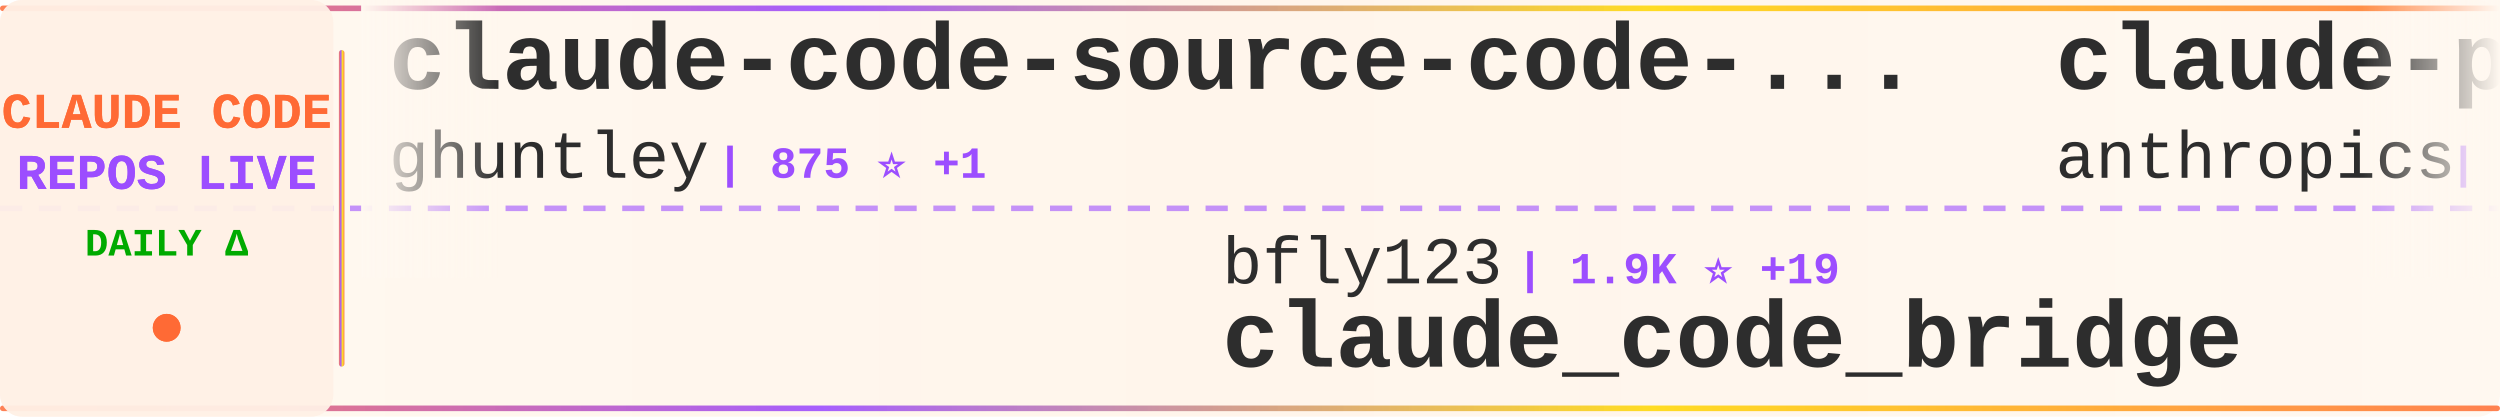
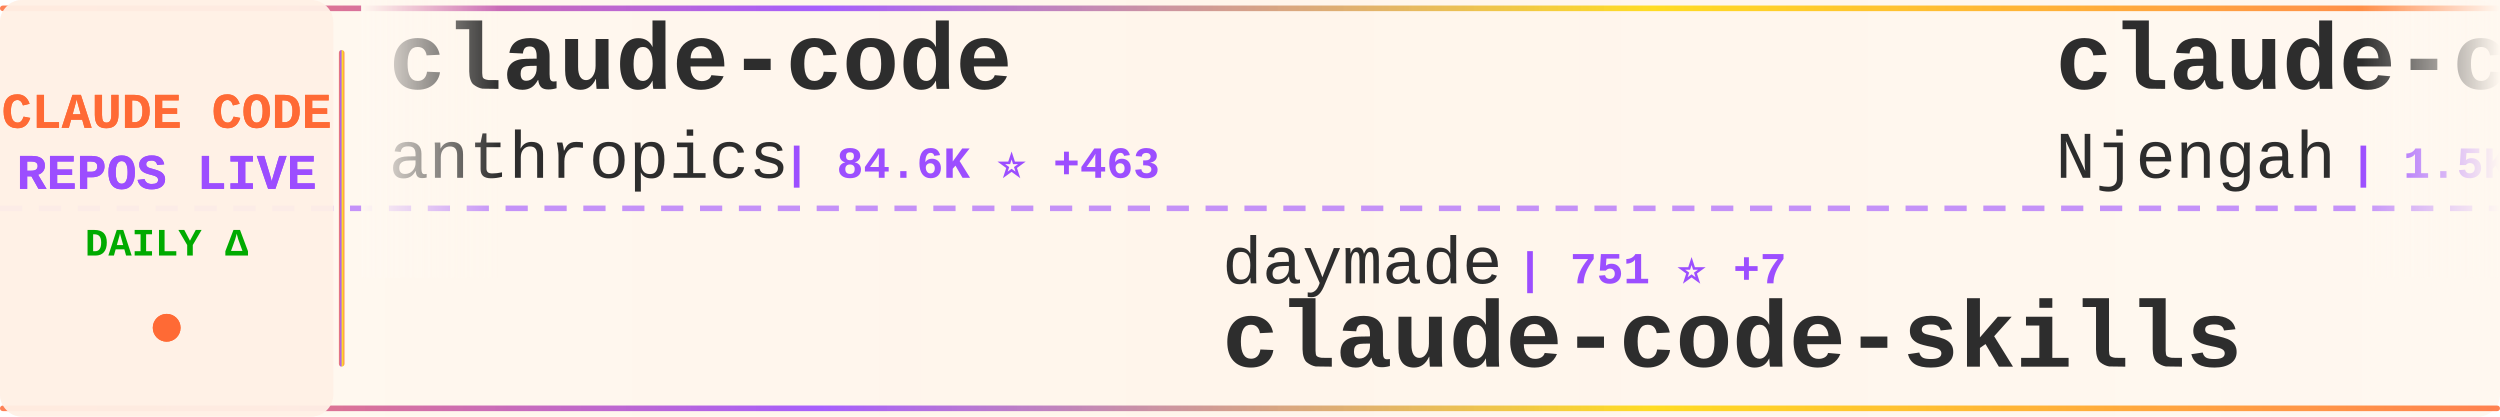
<svg xmlns="http://www.w3.org/2000/svg" width="900" height="150">
  <defs>
    <linearGradient id="tickerBg" x1="0%" y1="0%" x2="100%" y2="0%">
      <stop offset="0%" style="stop-color:#fff8f0;stop-opacity:0.98" />
      <stop offset="50%" style="stop-color:#fff5eb;stop-opacity:1" />
      <stop offset="100%" style="stop-color:#fff8f0;stop-opacity:0.98" />
    </linearGradient>
    <linearGradient id="borderGrad" x1="0%" y1="0%" x2="100%" y2="0%">
      <stop offset="0%" style="stop-color:#FF6B35;stop-opacity:0.85">
        <animate attributeName="stop-opacity" values="0.85;1;0.85" dur="2s" repeatCount="indefinite" />
      </stop>
      <stop offset="33%" style="stop-color:#9C4EFF;stop-opacity:0.9">
        <animate attributeName="stop-opacity" values="0.9;1;0.9" dur="2.2s" repeatCount="indefinite" />
      </stop>
      <stop offset="66%" style="stop-color:#FFD700;stop-opacity:0.85">
        <animate attributeName="stop-opacity" values="0.85;1;0.85" dur="1.8s" repeatCount="indefinite" />
      </stop>
      <stop offset="100%" style="stop-color:#FF6B35;stop-opacity:0.85">
        <animate attributeName="stop-opacity" values="0.85;1;0.85" dur="2s" repeatCount="indefinite" />
      </stop>
    </linearGradient>
    <filter id="textGlow">
      <feGaussianBlur stdDeviation="0.15" result="coloredBlur" />
      <feMerge>
        <feMergeNode in="coloredBlur" />
        <feMergeNode in="SourceGraphic" />
      </feMerge>
    </filter>
    <filter id="metricGlow">
      <feGaussianBlur stdDeviation="0.2" result="coloredBlur" />
      <feMerge>
        <feMergeNode in="coloredBlur" />
        <feMergeNode in="SourceGraphic" />
      </feMerge>
    </filter>
    <linearGradient id="leftFade" x1="0%" y1="0%" x2="100%" y2="0%">
      <stop offset="0%" style="stop-color:#fff8f0;stop-opacity:1" />
      <stop offset="100%" style="stop-color:#fff8f0;stop-opacity:0" />
    </linearGradient>
    <linearGradient id="rightFade" x1="0%" y1="0%" x2="100%" y2="0%">
      <stop offset="0%" style="stop-color:#fff8f0;stop-opacity:0" />
      <stop offset="100%" style="stop-color:#fff8f0;stop-opacity:1" />
    </linearGradient>
  </defs>
  <rect width="900" height="150" fill="url(#tickerBg)" rx="8" />
  <rect x="0" y="2" width="900" height="2" fill="url(#borderGrad)" rx="1" />
  <rect x="0" y="146" width="900" height="2" fill="url(#borderGrad)" rx="1" />
  <line x1="0" y1="75" x2="900" y2="75" stroke="#9C4EFF" stroke-width="2" stroke-dasharray="8 6" opacity="0.6" />
  <rect x="0" y="0" width="120" height="150" fill="#fff0e6" opacity="0.95" rx="8" />
  <text x="60" y="46" font-family="'Courier New', monospace" font-size="18" font-weight="bold" fill="#FF6B35" text-anchor="middle" filter="url(#textGlow)">
    CLAUDE CODE
  </text>
  <text x="60" y="68" font-family="'Courier New', monospace" font-size="18" font-weight="bold" fill="#9C4EFF" text-anchor="middle" filter="url(#textGlow)">
    REPOS LIVE
  </text>
  <text x="60" y="92" font-family="'Courier New', monospace" font-size="14" font-weight="bold" fill="#00aa00" text-anchor="middle">
    DAILY Δ
  </text>
  <circle cx="60" cy="118" r="5" fill="#FF6B35" filter="url(#metricGlow)">
    <animate attributeName="r" values="4;6;4" dur="1.5s" repeatCount="indefinite" />
    <animate attributeName="opacity" values="0.6;1;0.6" dur="1.5s" repeatCount="indefinite" />
  </circle>
  <rect x="122" y="18" width="2" height="114" fill="url(#borderGrad)" rx="1" />
  <clipPath id="tickerClip">
    <rect x="130" y="0" width="770" height="150" />
  </clipPath>
  <g clip-path="url(#tickerClip)">
    <g id="tickerItems">
      <animateTransform attributeName="transform" attributeType="XML" type="translate" from="0 0" to="-3000 0" dur="54s" repeatCount="indefinite" />
      <g transform="translate(0, 0)">
-         <text x="140" y="32" font-family="'Courier New', monospace" font-size="34" font-weight="bold" fill="#2d2d2d">claude-code-source-code-...</text>
-         <text x="140" y="64" font-family="'Courier New', monospace" font-size="24" font-weight="normal" fill="#2d2d2d" opacity="1.0">ghuntley</text>
-         <text x="258" y="64" font-family="'Courier New', monospace" font-size="16" font-weight="bold" fill="#9C4EFF"> | 875 ⭐ +1</text>
+         <text x="140" y="32" font-family="'Courier New', monospace" font-size="34" font-weight="bold" fill="#2d2d2d">claude-code</text>
+         <text x="140" y="64" font-family="'Courier New', monospace" font-size="24" font-weight="normal" fill="#2d2d2d" opacity="1.0">anthropics</text>
+         <text x="282" y="64" font-family="'Courier New', monospace" font-size="16" font-weight="bold" fill="#9C4EFF"> | 84.6K ⭐ +463</text>
      </g>
      <g transform="translate(300, 0)">
-         <text x="140" y="102" font-family="'Courier New', monospace" font-size="24" font-weight="normal" fill="#2d2d2d" opacity="1.0">bfly123</text>
-         <text x="246" y="102" font-family="'Courier New', monospace" font-size="16" font-weight="bold" fill="#9C4EFF"> | 1.9K ⭐ +19</text>
-         <text x="140" y="132" font-family="'Courier New', monospace" font-size="34" font-weight="bold" fill="#2d2d2d">claude_code_bridge</text>
+         <text x="140" y="102" font-family="'Courier New', monospace" font-size="24" font-weight="normal" fill="#2d2d2d" opacity="1.0">daymade</text>
+         <text x="246" y="102" font-family="'Courier New', monospace" font-size="16" font-weight="bold" fill="#9C4EFF"> | 751 ⭐ +7</text>
+         <text x="140" y="132" font-family="'Courier New', monospace" font-size="34" font-weight="bold" fill="#2d2d2d">claude-code-skills</text>
      </g>
      <g transform="translate(600, 0)">
-         <text x="140" y="32" font-family="'Courier New', monospace" font-size="34" font-weight="bold" fill="#2d2d2d">claude-plugins-official</text>
-         <text x="140" y="64" font-family="'Courier New', monospace" font-size="24" font-weight="normal" fill="#2d2d2d" opacity="1.0">anthropics</text>
-         <text x="282" y="64" font-family="'Courier New', monospace" font-size="16" font-weight="bold" fill="#9C4EFF"> | 15.3K ⭐ +140</text>
+         <text x="140" y="32" font-family="'Courier New', monospace" font-size="34" font-weight="bold" fill="#2d2d2d">claude-code-cheat-sheet</text>
+         <text x="140" y="64" font-family="'Courier New', monospace" font-size="24" font-weight="normal" fill="#2d2d2d" opacity="1.0">Njengah</text>
+         <text x="246" y="64" font-family="'Courier New', monospace" font-size="16" font-weight="bold" fill="#9C4EFF"> | 1.5K ⭐ +8</text>
      </g>
      <g transform="translate(900, 0)">
-         <text x="140" y="102" font-family="'Courier New', monospace" font-size="24" font-weight="normal" fill="#2d2d2d" opacity="1.0">wanshuiyin</text>
-         <text x="282" y="102" font-family="'Courier New', monospace" font-size="16" font-weight="bold" fill="#9C4EFF"> | 4.7K ⭐ +150</text>
-         <text x="140" y="132" font-family="'Courier New', monospace" font-size="34" font-weight="bold" fill="#2d2d2d">Auto-claude-code-researc...</text>
+         <text x="140" y="102" font-family="'Courier New', monospace" font-size="24" font-weight="normal" fill="#2d2d2d" opacity="1.0">VoltAgent</text>
+         <text x="270" y="102" font-family="'Courier New', monospace" font-size="16" font-weight="bold" fill="#9C4EFF"> | 15.7K ⭐ +124</text>
+         <text x="140" y="132" font-family="'Courier New', monospace" font-size="34" font-weight="bold" fill="#2d2d2d">awesome-claude-code-suba...</text>
      </g>
      <g transform="translate(1200, 0)">
-         <text x="140" y="32" font-family="'Courier New', monospace" font-size="34" font-weight="bold" fill="#2d2d2d">happy</text>
-         <text x="140" y="64" font-family="'Courier New', monospace" font-size="24" font-weight="normal" fill="#2d2d2d" opacity="1.0">slopus</text>
-         <text x="234" y="64" font-family="'Courier New', monospace" font-size="16" font-weight="bold" fill="#9C4EFF"> | 16.6K ⭐ +85</text>
+         <text x="140" y="32" font-family="'Courier New', monospace" font-size="34" font-weight="bold" fill="#2d2d2d">claude-code-proxy</text>
+         <text x="140" y="64" font-family="'Courier New', monospace" font-size="24" font-weight="normal" fill="#2d2d2d" opacity="1.0">1rgs</text>
+         <text x="210" y="64" font-family="'Courier New', monospace" font-size="16" font-weight="bold" fill="#9C4EFF"> | 3.3K ⭐ +7</text>
      </g>
      <g transform="translate(1500, 0)">
-         <text x="140" y="102" font-family="'Courier New', monospace" font-size="24" font-weight="normal" fill="#2d2d2d" opacity="1.0">rohitg00</text>
-         <text x="258" y="102" font-family="'Courier New', monospace" font-size="16" font-weight="bold" fill="#9C4EFF"> | 944 ⭐ +8</text>
-         <text x="140" y="132" font-family="'Courier New', monospace" font-size="34" font-weight="bold" fill="#2d2d2d">awesome-claude-code-tool...</text>
+         <text x="140" y="102" font-family="'Courier New', monospace" font-size="24" font-weight="normal" fill="#2d2d2d" opacity="1.0">sugyan</text>
+         <text x="234" y="102" font-family="'Courier New', monospace" font-size="16" font-weight="bold" fill="#9C4EFF"> | 989 ⭐ +3</text>
+         <text x="140" y="132" font-family="'Courier New', monospace" font-size="34" font-weight="bold" fill="#2d2d2d">claude-code-webui</text>
      </g>
      <g transform="translate(1800, 0)">
-         <text x="140" y="32" font-family="'Courier New', monospace" font-size="34" font-weight="bold" fill="#2d2d2d">claude-code-security-rev...</text>
-         <text x="140" y="64" font-family="'Courier New', monospace" font-size="24" font-weight="normal" fill="#2d2d2d" opacity="1.0">anthropics</text>
-         <text x="282" y="64" font-family="'Courier New', monospace" font-size="16" font-weight="bold" fill="#9C4EFF"> | 4.1K ⭐ +16</text>
+         <text x="140" y="32" font-family="'Courier New', monospace" font-size="34" font-weight="bold" fill="#2d2d2d">claude-code-best-practic...</text>
+         <text x="140" y="64" font-family="'Courier New', monospace" font-size="24" font-weight="normal" fill="#2d2d2d" opacity="1.0">shanraisshan</text>
+         <text x="306" y="64" font-family="'Courier New', monospace" font-size="16" font-weight="bold" fill="#9C4EFF"> | 26.1K ⭐ +1.7K</text>
      </g>
      <g transform="translate(2100, 0)">
-         <text x="140" y="102" font-family="'Courier New', monospace" font-size="24" font-weight="normal" fill="#2d2d2d" opacity="1.0">Yuyz0112</text>
-         <text x="258" y="102" font-family="'Courier New', monospace" font-size="16" font-weight="bold" fill="#9C4EFF"> | 2.3K ⭐ +11</text>
-         <text x="140" y="132" font-family="'Courier New', monospace" font-size="34" font-weight="bold" fill="#2d2d2d">claude-code-reverse</text>
+         <text x="140" y="102" font-family="'Courier New', monospace" font-size="24" font-weight="normal" fill="#2d2d2d" opacity="1.0">siteboon</text>
+         <text x="258" y="102" font-family="'Courier New', monospace" font-size="16" font-weight="bold" fill="#9C4EFF"> | 9.2K ⭐ +50</text>
+         <text x="140" y="132" font-family="'Courier New', monospace" font-size="34" font-weight="bold" fill="#2d2d2d">claudecodeui</text>
      </g>
      <g transform="translate(2400, 0)">
-         <text x="140" y="32" font-family="'Courier New', monospace" font-size="34" font-weight="bold" fill="#2d2d2d">awesome-claude-code-suba...</text>
-         <text x="140" y="64" font-family="'Courier New', monospace" font-size="24" font-weight="normal" fill="#2d2d2d" opacity="1.0">VoltAgent</text>
-         <text x="270" y="64" font-family="'Courier New', monospace" font-size="16" font-weight="bold" fill="#9C4EFF"> | 15.6K ⭐ +97</text>
+         <text x="140" y="32" font-family="'Courier New', monospace" font-size="34" font-weight="bold" fill="#2d2d2d">opencode</text>
+         <text x="140" y="64" font-family="'Courier New', monospace" font-size="24" font-weight="normal" fill="#2d2d2d" opacity="1.0">anomalyco</text>
+         <text x="270" y="64" font-family="'Courier New', monospace" font-size="16" font-weight="bold" fill="#9C4EFF"> | 133.0K ⭐ +649</text>
      </g>
      <g transform="translate(2700, 0)">
-         <text x="140" y="102" font-family="'Courier New', monospace" font-size="24" font-weight="normal" fill="#2d2d2d" opacity="1.0">Njengah</text>
-         <text x="246" y="102" font-family="'Courier New', monospace" font-size="16" font-weight="bold" fill="#9C4EFF"> | 1.5K ⭐ +2</text>
-         <text x="140" y="132" font-family="'Courier New', monospace" font-size="34" font-weight="bold" fill="#2d2d2d">claude-code-cheat-sheet</text>
+         <text x="140" y="102" font-family="'Courier New', monospace" font-size="24" font-weight="normal" fill="#2d2d2d" opacity="1.0">affaan-m</text>
+         <text x="258" y="102" font-family="'Courier New', monospace" font-size="16" font-weight="bold" fill="#9C4EFF"> | 119.8K ⭐ +3.4K</text>
+         <text x="140" y="132" font-family="'Courier New', monospace" font-size="34" font-weight="bold" fill="#2d2d2d">everything-claude-code</text>
      </g>
      <g transform="translate(3000, 0)">
-         <text x="140" y="32" font-family="'Courier New', monospace" font-size="34" font-weight="bold" fill="#2d2d2d">claude-code-source-code-...</text>
-         <text x="140" y="64" font-family="'Courier New', monospace" font-size="24" font-weight="normal" fill="#2d2d2d" opacity="1.0">ghuntley</text>
-         <text x="258" y="64" font-family="'Courier New', monospace" font-size="16" font-weight="bold" fill="#9C4EFF"> | 875 ⭐ +1</text>
+         <text x="140" y="32" font-family="'Courier New', monospace" font-size="34" font-weight="bold" fill="#2d2d2d">claude-code</text>
+         <text x="140" y="64" font-family="'Courier New', monospace" font-size="24" font-weight="normal" fill="#2d2d2d" opacity="1.0">anthropics</text>
+         <text x="282" y="64" font-family="'Courier New', monospace" font-size="16" font-weight="bold" fill="#9C4EFF"> | 84.6K ⭐ +463</text>
      </g>
      <g transform="translate(3300, 0)">
-         <text x="140" y="102" font-family="'Courier New', monospace" font-size="24" font-weight="normal" fill="#2d2d2d" opacity="1.0">bfly123</text>
-         <text x="246" y="102" font-family="'Courier New', monospace" font-size="16" font-weight="bold" fill="#9C4EFF"> | 1.9K ⭐ +19</text>
-         <text x="140" y="132" font-family="'Courier New', monospace" font-size="34" font-weight="bold" fill="#2d2d2d">claude_code_bridge</text>
+         <text x="140" y="102" font-family="'Courier New', monospace" font-size="24" font-weight="normal" fill="#2d2d2d" opacity="1.0">daymade</text>
+         <text x="246" y="102" font-family="'Courier New', monospace" font-size="16" font-weight="bold" fill="#9C4EFF"> | 751 ⭐ +7</text>
+         <text x="140" y="132" font-family="'Courier New', monospace" font-size="34" font-weight="bold" fill="#2d2d2d">claude-code-skills</text>
      </g>
      <g transform="translate(3600, 0)">
-         <text x="140" y="32" font-family="'Courier New', monospace" font-size="34" font-weight="bold" fill="#2d2d2d">claude-plugins-official</text>
-         <text x="140" y="64" font-family="'Courier New', monospace" font-size="24" font-weight="normal" fill="#2d2d2d" opacity="1.0">anthropics</text>
-         <text x="282" y="64" font-family="'Courier New', monospace" font-size="16" font-weight="bold" fill="#9C4EFF"> | 15.3K ⭐ +140</text>
+         <text x="140" y="32" font-family="'Courier New', monospace" font-size="34" font-weight="bold" fill="#2d2d2d">claude-code-cheat-sheet</text>
+         <text x="140" y="64" font-family="'Courier New', monospace" font-size="24" font-weight="normal" fill="#2d2d2d" opacity="1.0">Njengah</text>
+         <text x="246" y="64" font-family="'Courier New', monospace" font-size="16" font-weight="bold" fill="#9C4EFF"> | 1.5K ⭐ +8</text>
      </g>
      <g transform="translate(3900, 0)">
-         <text x="140" y="102" font-family="'Courier New', monospace" font-size="24" font-weight="normal" fill="#2d2d2d" opacity="1.0">wanshuiyin</text>
-         <text x="282" y="102" font-family="'Courier New', monospace" font-size="16" font-weight="bold" fill="#9C4EFF"> | 4.7K ⭐ +150</text>
-         <text x="140" y="132" font-family="'Courier New', monospace" font-size="34" font-weight="bold" fill="#2d2d2d">Auto-claude-code-researc...</text>
+         <text x="140" y="102" font-family="'Courier New', monospace" font-size="24" font-weight="normal" fill="#2d2d2d" opacity="1.0">VoltAgent</text>
+         <text x="270" y="102" font-family="'Courier New', monospace" font-size="16" font-weight="bold" fill="#9C4EFF"> | 15.7K ⭐ +124</text>
+         <text x="140" y="132" font-family="'Courier New', monospace" font-size="34" font-weight="bold" fill="#2d2d2d">awesome-claude-code-suba...</text>
      </g>
    </g>
  </g>
  <rect x="130" y="0" width="50" height="100" fill="url(#leftFade)" />
  <rect x="850" y="0" width="50" height="100" fill="url(#rightFade)" />
</svg>
